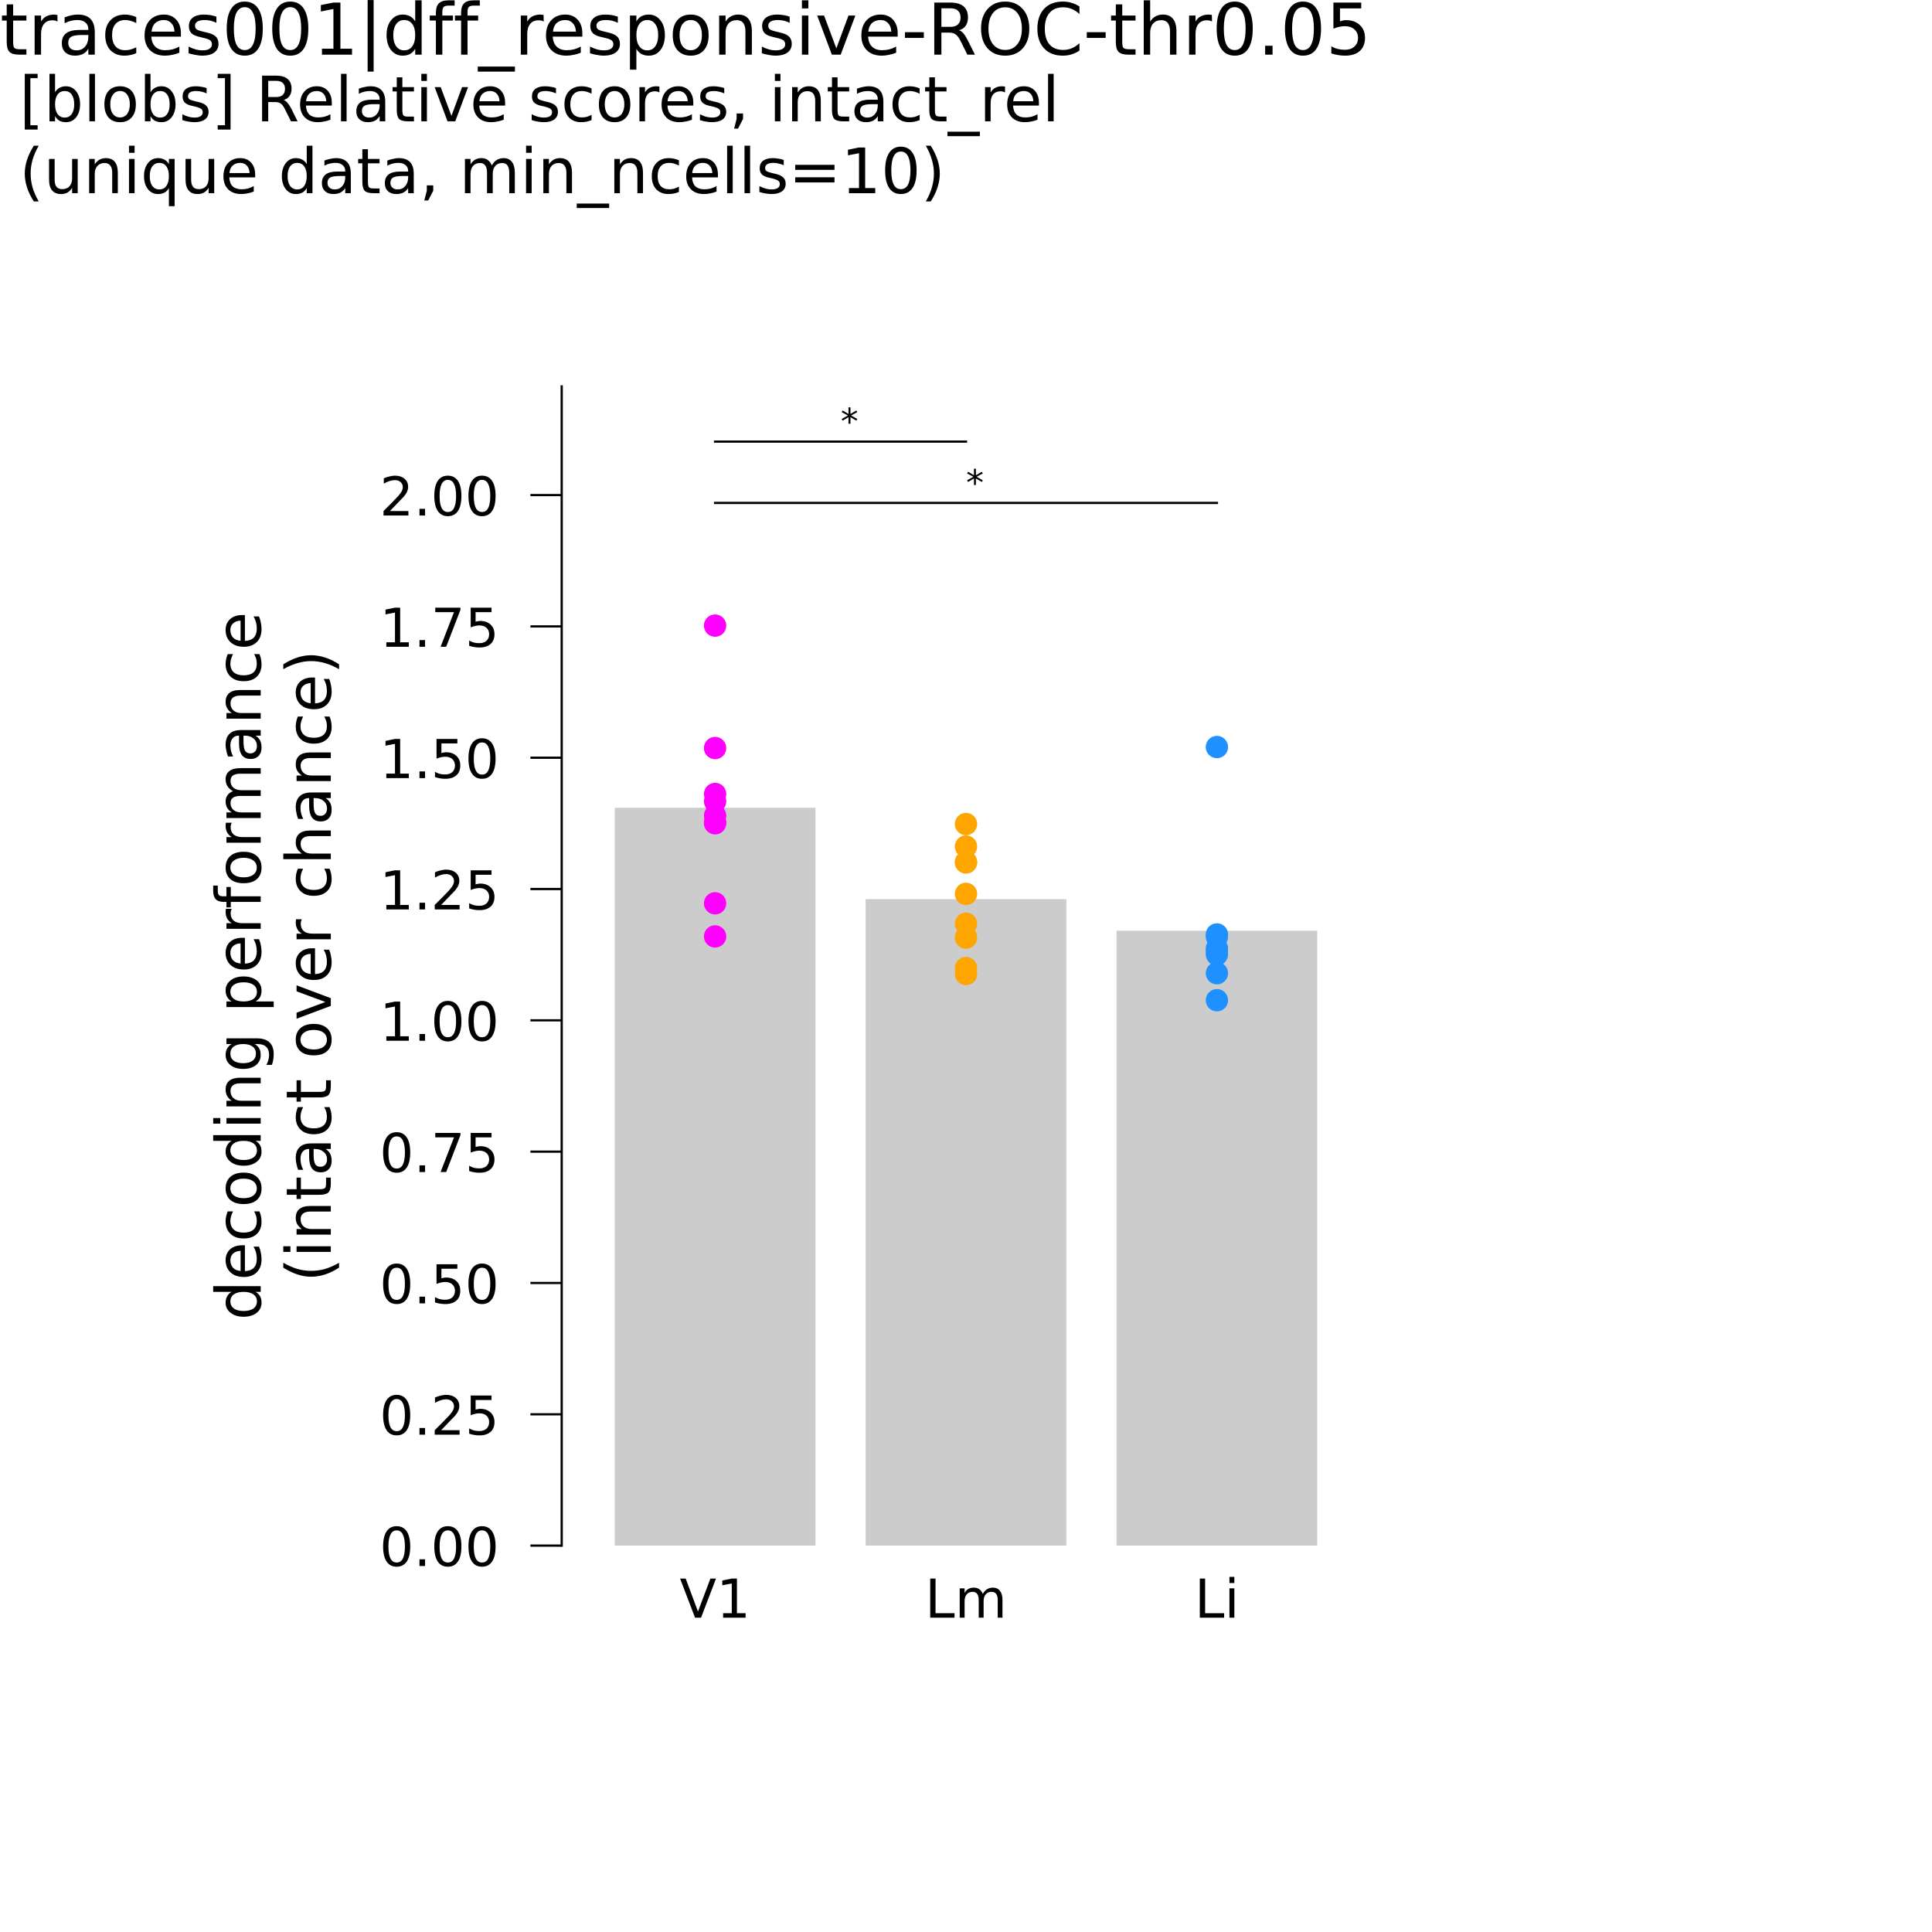
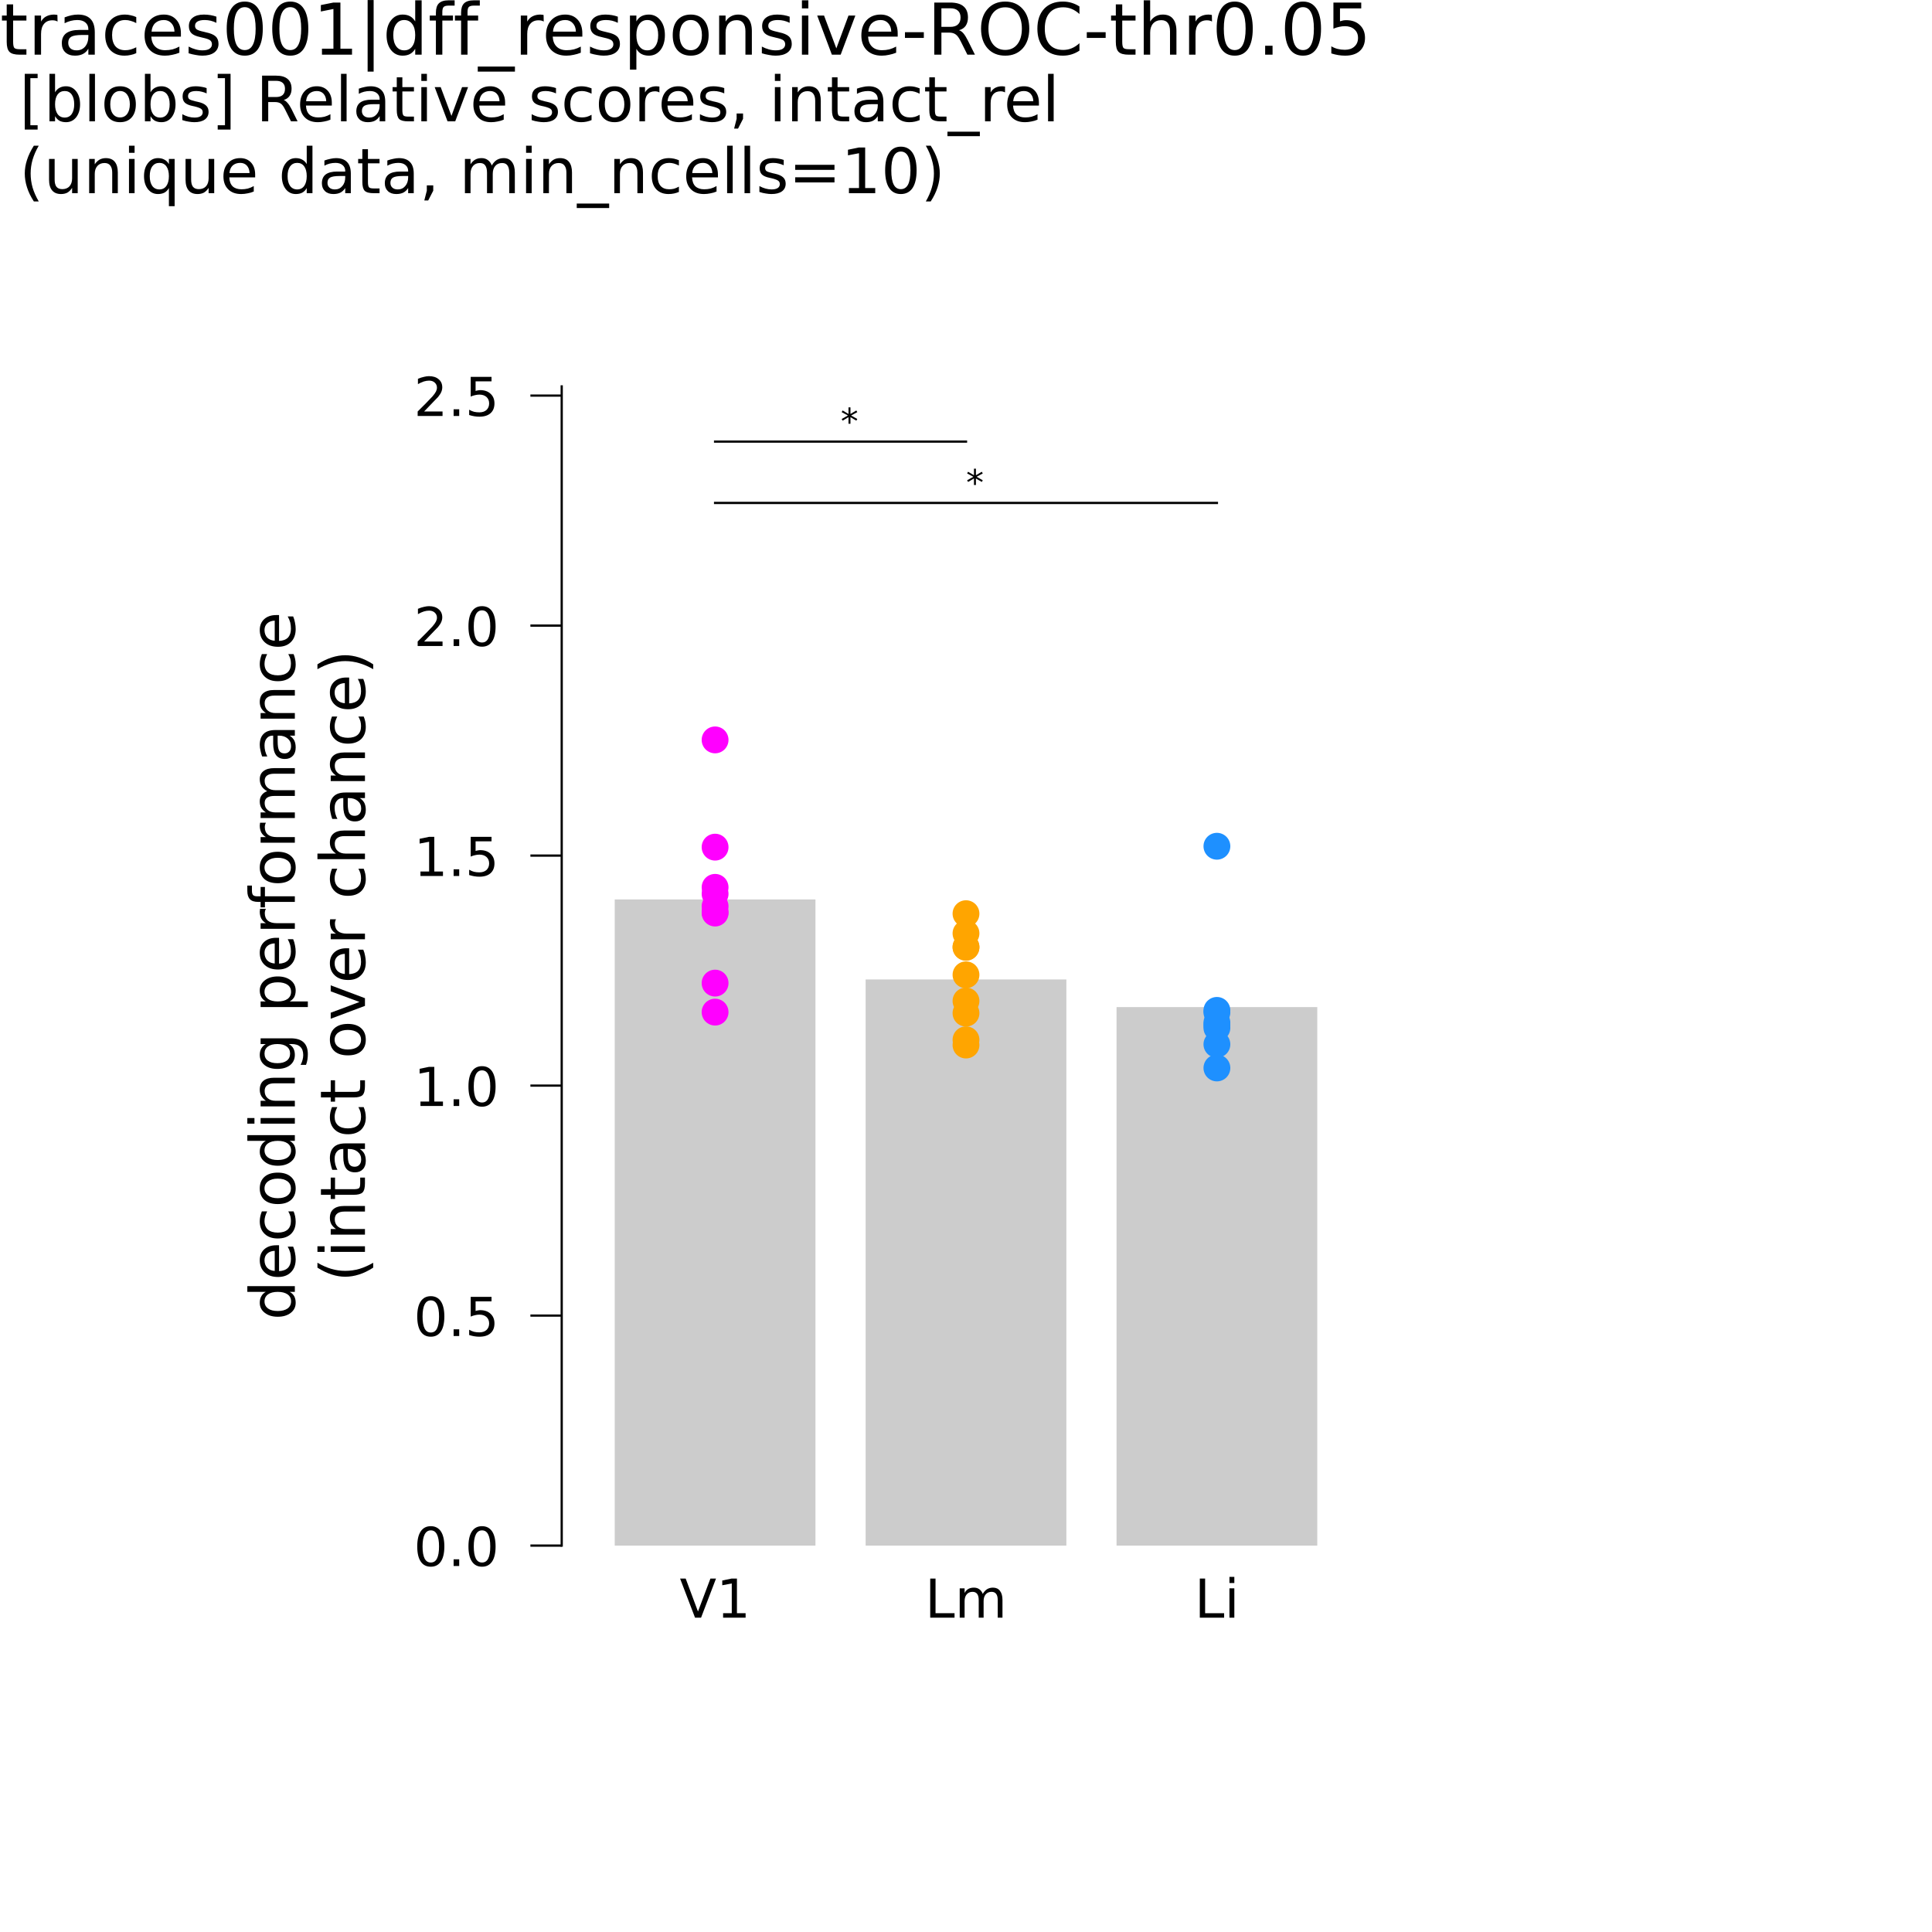
<svg xmlns="http://www.w3.org/2000/svg" xmlns:xlink="http://www.w3.org/1999/xlink" height="216pt" version="1.1" viewBox="0 0 216 216" width="216pt">
  <defs>
    <style type="text/css">*{stroke-linecap:butt;stroke-linejoin:round;}</style>
  </defs>
  <g id="figure_1">
    <g id="patch_1">
      <path d="M 0 216  L 216 216  L 216 0  L 0 0  z " style="fill:#ffffff;" />
    </g>
    <g id="axes_1">
      <g id="patch_2">
        <path d="M 64.8 172.8  L 151.2 172.8  L 151.2 43.2  L 64.8 43.2  z " style="fill:#ffffff;" />
      </g>
      <g id="patch_3">
-         <path clip-path="url(#p20bd253d74)" d="M 68.727 172.8  L 91.169 172.8  L 91.169 90.308  L 68.727 90.308  z " style="fill:#cccccc;" />
+         <path clip-path="url(#p7f6ea13542)" d="M 68.727 172.8  L 91.169 172.8  L 91.169 100.557  L 68.727 100.557  z " style="fill:#cccccc;" />
      </g>
      <g id="patch_4">
-         <path clip-path="url(#p20bd253d74)" d="M 96.779 172.8  L 119.221 172.8  L 119.221 100.525  L 96.779 100.525  z " style="fill:#cccccc;" />
+         <path clip-path="url(#p7f6ea13542)" d="M 96.779 172.8  L 119.221 172.8  L 119.221 109.505  L 96.779 109.505  z " style="fill:#cccccc;" />
      </g>
      <g id="patch_5">
-         <path clip-path="url(#p20bd253d74)" d="M 124.831 172.8  L 147.273 172.8  L 147.273 104.054  L 124.831 104.054  z " style="fill:#cccccc;" />
+         <path clip-path="url(#p7f6ea13542)" d="M 124.831 172.8  L 147.273 172.8  L 147.273 112.595  L 124.831 112.595  z " style="fill:#cccccc;" />
      </g>
      <g id="PathCollection_1">
        <defs>
-           <path d="M 0 1.25  C 0.332 1.25 0.649 1.118 0.884 0.884  C 1.118 0.649 1.25 0.332 1.25 -0  C 1.25 -0.332 1.118 -0.649 0.884 -0.884  C 0.649 -1.118 0.332 -1.25 0 -1.25  C -0.332 -1.25 -0.649 -1.118 -0.884 -0.884  C -1.118 -0.649 -1.25 -0.332 -1.25 0  C -1.25 0.332 -1.118 0.649 -0.884 0.884  C -0.649 1.118 -0.332 1.25 0 1.25  z " id="C0_0_a31d410a63" />
+           <path d="M 0 1.5  C 0.398 1.5 0.779 1.342 1.061 1.061  C 1.342 0.779 1.5 0.398 1.5 -0  C 1.5 -0.398 1.342 -0.779 1.061 -1.061  C 0.779 -1.342 0.398 -1.5 0 -1.5  C -0.398 -1.5 -0.779 -1.342 -1.061 -1.061  C -1.342 -0.779 -1.5 -0.398 -1.5 0  C -1.5 0.398 -1.342 0.779 -1.061 1.061  C -0.779 1.342 -0.398 1.5 0 1.5  z " id="C0_0_0ae5eb0486" />
        </defs>
-         <g clip-path="url(#p20bd253d74)">
-           <use style="fill:#ff00ff;" x="79.948" xlink:href="#C0_0_a31d410a63" y="100.99" />
-         </g>
-         <g clip-path="url(#p20bd253d74)">
-           <use style="fill:#ff00ff;" x="79.948" xlink:href="#C0_0_a31d410a63" y="69.943" />
-         </g>
-         <g clip-path="url(#p20bd253d74)">
-           <use style="fill:#ff00ff;" x="79.948" xlink:href="#C0_0_a31d410a63" y="104.694" />
-         </g>
-         <g clip-path="url(#p20bd253d74)">
-           <use style="fill:#ff00ff;" x="79.948" xlink:href="#C0_0_a31d410a63" y="83.633" />
-         </g>
-         <g clip-path="url(#p20bd253d74)">
-           <use style="fill:#ff00ff;" x="79.948" xlink:href="#C0_0_a31d410a63" y="92.047" />
-         </g>
-         <g clip-path="url(#p20bd253d74)">
-           <use style="fill:#ff00ff;" x="79.948" xlink:href="#C0_0_a31d410a63" y="88.765" />
-         </g>
-         <g clip-path="url(#p20bd253d74)">
-           <use style="fill:#ff00ff;" x="79.948" xlink:href="#C0_0_a31d410a63" y="89.599" />
-         </g>
-         <g clip-path="url(#p20bd253d74)">
-           <use style="fill:#ff00ff;" x="79.948" xlink:href="#C0_0_a31d410a63" y="91.921" />
-         </g>
-         <g clip-path="url(#p20bd253d74)">
-           <use style="fill:#ff00ff;" x="79.948" xlink:href="#C0_0_a31d410a63" y="91.18" />
+         <g clip-path="url(#p7f6ea13542)">
+           <use style="fill:#ff00ff;" x="79.948" xlink:href="#C0_0_0ae5eb0486" y="109.912" />
+         </g>
+         <g clip-path="url(#p7f6ea13542)">
+           <use style="fill:#ff00ff;" x="79.948" xlink:href="#C0_0_0ae5eb0486" y="82.722" />
+         </g>
+         <g clip-path="url(#p7f6ea13542)">
+           <use style="fill:#ff00ff;" x="79.948" xlink:href="#C0_0_0ae5eb0486" y="113.156" />
+         </g>
+         <g clip-path="url(#p7f6ea13542)">
+           <use style="fill:#ff00ff;" x="79.948" xlink:href="#C0_0_0ae5eb0486" y="94.712" />
+         </g>
+         <g clip-path="url(#p7f6ea13542)">
+           <use style="fill:#ff00ff;" x="79.948" xlink:href="#C0_0_0ae5eb0486" y="102.08" />
+         </g>
+         <g clip-path="url(#p7f6ea13542)">
+           <use style="fill:#ff00ff;" x="79.948" xlink:href="#C0_0_0ae5eb0486" y="99.206" />
+         </g>
+         <g clip-path="url(#p7f6ea13542)">
+           <use style="fill:#ff00ff;" x="79.948" xlink:href="#C0_0_0ae5eb0486" y="99.936" />
+         </g>
+         <g clip-path="url(#p7f6ea13542)">
+           <use style="fill:#ff00ff;" x="79.948" xlink:href="#C0_0_0ae5eb0486" y="101.97" />
+         </g>
+         <g clip-path="url(#p7f6ea13542)">
+           <use style="fill:#ff00ff;" x="79.948" xlink:href="#C0_0_0ae5eb0486" y="101.321" />
        </g>
      </g>
      <g id="PathCollection_2">
        <defs>
-           <path d="M 0 1.25  C 0.332 1.25 0.649 1.118 0.884 0.884  C 1.118 0.649 1.25 0.332 1.25 -0  C 1.25 -0.332 1.118 -0.649 0.884 -0.884  C 0.649 -1.118 0.332 -1.25 0 -1.25  C -0.332 -1.25 -0.649 -1.118 -0.884 -0.884  C -1.118 -0.649 -1.25 -0.332 -1.25 0  C -1.25 0.332 -1.118 0.649 -0.884 0.884  C -0.649 1.118 -0.332 1.25 0 1.25  z " id="C1_0_f737bd9dc3" />
+           <path d="M 0 1.5  C 0.398 1.5 0.779 1.342 1.061 1.061  C 1.342 0.779 1.5 0.398 1.5 -0  C 1.5 -0.398 1.342 -0.779 1.061 -1.061  C 0.779 -1.342 0.398 -1.5 0 -1.5  C -0.398 -1.5 -0.779 -1.342 -1.061 -1.061  C -1.342 -0.779 -1.5 -0.398 -1.5 0  C -1.5 0.398 -1.342 0.779 -1.061 1.061  C -0.779 1.342 -0.398 1.5 0 1.5  z " id="C1_0_c408dc6ad8" />
        </defs>
-         <g clip-path="url(#p20bd253d74)">
-           <use style="fill:#ffa500;" x="108" xlink:href="#C1_0_f737bd9dc3" y="108.23" />
-         </g>
-         <g clip-path="url(#p20bd253d74)">
-           <use style="fill:#ffa500;" x="108" xlink:href="#C1_0_f737bd9dc3" y="104.826" />
-         </g>
-         <g clip-path="url(#p20bd253d74)">
-           <use style="fill:#ffa500;" x="108" xlink:href="#C1_0_f737bd9dc3" y="99.933" />
-         </g>
-         <g clip-path="url(#p20bd253d74)">
-           <use style="fill:#ffa500;" x="108" xlink:href="#C1_0_f737bd9dc3" y="96.372" />
-         </g>
-         <g clip-path="url(#p20bd253d74)">
-           <use style="fill:#ffa500;" x="108" xlink:href="#C1_0_f737bd9dc3" y="96.423" />
-         </g>
-         <g clip-path="url(#p20bd253d74)">
-           <use style="fill:#ffa500;" x="108" xlink:href="#C1_0_f737bd9dc3" y="92.127" />
-         </g>
-         <g clip-path="url(#p20bd253d74)">
-           <use style="fill:#ffa500;" x="108" xlink:href="#C1_0_f737bd9dc3" y="94.642" />
-         </g>
-         <g clip-path="url(#p20bd253d74)">
-           <use style="fill:#ffa500;" x="108" xlink:href="#C1_0_f737bd9dc3" y="108.897" />
-         </g>
-         <g clip-path="url(#p20bd253d74)">
-           <use style="fill:#ffa500;" x="108" xlink:href="#C1_0_f737bd9dc3" y="103.272" />
+         <g clip-path="url(#p7f6ea13542)">
+           <use style="fill:#ffa500;" x="108" xlink:href="#C1_0_c408dc6ad8" y="116.252" />
+         </g>
+         <g clip-path="url(#p7f6ea13542)">
+           <use style="fill:#ffa500;" x="108" xlink:href="#C1_0_c408dc6ad8" y="113.271" />
+         </g>
+         <g clip-path="url(#p7f6ea13542)">
+           <use style="fill:#ffa500;" x="108" xlink:href="#C1_0_c408dc6ad8" y="108.987" />
+         </g>
+         <g clip-path="url(#p7f6ea13542)">
+           <use style="fill:#ffa500;" x="108" xlink:href="#C1_0_c408dc6ad8" y="105.868" />
+         </g>
+         <g clip-path="url(#p7f6ea13542)">
+           <use style="fill:#ffa500;" x="108" xlink:href="#C1_0_c408dc6ad8" y="105.912" />
+         </g>
+         <g clip-path="url(#p7f6ea13542)">
+           <use style="fill:#ffa500;" x="108" xlink:href="#C1_0_c408dc6ad8" y="102.151" />
+         </g>
+         <g clip-path="url(#p7f6ea13542)">
+           <use style="fill:#ffa500;" x="108" xlink:href="#C1_0_c408dc6ad8" y="104.353" />
+         </g>
+         <g clip-path="url(#p7f6ea13542)">
+           <use style="fill:#ffa500;" x="108" xlink:href="#C1_0_c408dc6ad8" y="116.836" />
+         </g>
+         <g clip-path="url(#p7f6ea13542)">
+           <use style="fill:#ffa500;" x="108" xlink:href="#C1_0_c408dc6ad8" y="111.911" />
        </g>
      </g>
      <g id="PathCollection_3">
        <defs>
-           <path d="M 0 1.25  C 0.332 1.25 0.649 1.118 0.884 0.884  C 1.118 0.649 1.25 0.332 1.25 -0  C 1.25 -0.332 1.118 -0.649 0.884 -0.884  C 0.649 -1.118 0.332 -1.25 0 -1.25  C -0.332 -1.25 -0.649 -1.118 -0.884 -0.884  C -1.118 -0.649 -1.25 -0.332 -1.25 0  C -1.25 0.332 -1.118 0.649 -0.884 0.884  C -0.649 1.118 -0.332 1.25 0 1.25  z " id="C2_0_47c213c8aa" />
+           <path d="M 0 1.5  C 0.398 1.5 0.779 1.342 1.061 1.061  C 1.342 0.779 1.5 0.398 1.5 -0  C 1.5 -0.398 1.342 -0.779 1.061 -1.061  C 0.779 -1.342 0.398 -1.5 0 -1.5  C -0.398 -1.5 -0.779 -1.342 -1.061 -1.061  C -1.342 -0.779 -1.5 -0.398 -1.5 0  C -1.5 0.398 -1.342 0.779 -1.061 1.061  C -0.779 1.342 -0.398 1.5 0 1.5  z " id="C2_0_5857089031" />
        </defs>
-         <g clip-path="url(#p20bd253d74)">
-           <use style="fill:#1e90ff;" x="136.052" xlink:href="#C2_0_47c213c8aa" y="108.805" />
-         </g>
-         <g clip-path="url(#p20bd253d74)">
-           <use style="fill:#1e90ff;" x="136.052" xlink:href="#C2_0_47c213c8aa" y="106.337" />
-         </g>
-         <g clip-path="url(#p20bd253d74)">
-           <use style="fill:#1e90ff;" x="136.052" xlink:href="#C2_0_47c213c8aa" y="104.474" />
-         </g>
-         <g clip-path="url(#p20bd253d74)">
-           <use style="fill:#1e90ff;" x="136.052" xlink:href="#C2_0_47c213c8aa" y="83.519" />
-         </g>
-         <g clip-path="url(#p20bd253d74)">
-           <use style="fill:#1e90ff;" x="136.052" xlink:href="#C2_0_47c213c8aa" y="106.708" />
-         </g>
-         <g clip-path="url(#p20bd253d74)">
-           <use style="fill:#1e90ff;" x="136.052" xlink:href="#C2_0_47c213c8aa" y="104.732" />
-         </g>
-         <g clip-path="url(#p20bd253d74)">
-           <use style="fill:#1e90ff;" x="136.052" xlink:href="#C2_0_47c213c8aa" y="106.033" />
-         </g>
-         <g clip-path="url(#p20bd253d74)">
-           <use style="fill:#1e90ff;" x="136.052" xlink:href="#C2_0_47c213c8aa" y="111.825" />
+         <g clip-path="url(#p7f6ea13542)">
+           <use style="fill:#1e90ff;" x="136.052" xlink:href="#C2_0_5857089031" y="116.756" />
+         </g>
+         <g clip-path="url(#p7f6ea13542)">
+           <use style="fill:#1e90ff;" x="136.052" xlink:href="#C2_0_5857089031" y="114.594" />
+         </g>
+         <g clip-path="url(#p7f6ea13542)">
+           <use style="fill:#1e90ff;" x="136.052" xlink:href="#C2_0_5857089031" y="112.963" />
+         </g>
+         <g clip-path="url(#p7f6ea13542)">
+           <use style="fill:#1e90ff;" x="136.052" xlink:href="#C2_0_5857089031" y="94.611" />
+         </g>
+         <g clip-path="url(#p7f6ea13542)">
+           <use style="fill:#1e90ff;" x="136.052" xlink:href="#C2_0_5857089031" y="114.919" />
+         </g>
+         <g clip-path="url(#p7f6ea13542)">
+           <use style="fill:#1e90ff;" x="136.052" xlink:href="#C2_0_5857089031" y="113.189" />
+         </g>
+         <g clip-path="url(#p7f6ea13542)">
+           <use style="fill:#1e90ff;" x="136.052" xlink:href="#C2_0_5857089031" y="114.329" />
+         </g>
+         <g clip-path="url(#p7f6ea13542)">
+           <use style="fill:#1e90ff;" x="136.052" xlink:href="#C2_0_5857089031" y="119.4" />
        </g>
      </g>
      <g id="PathCollection_4" />
      <g id="PathCollection_5" />
      <g id="PathCollection_6" />
      <g id="matplotlib.axis_1">
        <g id="xtick_1">
          <g id="line2d_1" />
          <g id="text_1">
            <text style="font-family:DejaVu Sans;font-size:6px;font-stretch:normal;font-style:normal;font-weight:normal;text-anchor:middle;" transform="rotate(-0, 79.94805, 180.8591)" x="79.948" y="180.859">V1</text>
          </g>
        </g>
        <g id="xtick_2">
          <g id="line2d_2" />
          <g id="text_2">
            <text style="font-family:DejaVu Sans;font-size:6px;font-stretch:normal;font-style:normal;font-weight:normal;text-anchor:middle;" transform="rotate(-0, 108, 180.8591)" x="108" y="180.859">Lm</text>
          </g>
        </g>
        <g id="xtick_3">
          <g id="line2d_3" />
          <g id="text_3">
            <text style="font-family:DejaVu Sans;font-size:6px;font-stretch:normal;font-style:normal;font-weight:normal;text-anchor:middle;" transform="rotate(-0, 136.0519, 180.8591)" x="136.052" y="180.859">Li</text>
          </g>
        </g>
      </g>
      <g id="matplotlib.axis_2">
        <g id="ytick_1">
          <g id="line2d_4">
            <defs>
-               <path d="M 0 0  L -3.5 0  " id="m05bf507000" style="stroke:#000000;stroke-width:0.25;" />
+               <path d="M 0 0  L -3.5 0  " id="m685e194d0b" style="stroke:#000000;stroke-width:0.25;" />
            </defs>
            <g>
-               <use style="stroke:#000000;stroke-width:0.25;" x="62.8" xlink:href="#m05bf507000" y="172.8" />
+               <use style="stroke:#000000;stroke-width:0.25;" x="62.8" xlink:href="#m685e194d0b" y="172.8" />
            </g>
          </g>
          <g id="text_4">
-             <text style="font-family:DejaVu Sans;font-size:6px;font-stretch:normal;font-style:normal;font-weight:normal;text-anchor:end;" transform="rotate(-0, 55.8, 175.0795)" x="55.8" y="175.08">0.00</text>
+             <text style="font-family:DejaVu Sans;font-size:6px;font-stretch:normal;font-style:normal;font-weight:normal;text-anchor:end;" transform="rotate(-0, 55.8, 175.0795)" x="55.8" y="175.08">0.0</text>
          </g>
        </g>
        <g id="ytick_2">
          <g id="line2d_5">
            <g>
-               <use style="stroke:#000000;stroke-width:0.25;" x="62.8" xlink:href="#m05bf507000" y="158.119" />
+               <use style="stroke:#000000;stroke-width:0.25;" x="62.8" xlink:href="#m685e194d0b" y="147.086" />
            </g>
          </g>
          <g id="text_5">
-             <text style="font-family:DejaVu Sans;font-size:6px;font-stretch:normal;font-style:normal;font-weight:normal;text-anchor:end;" transform="rotate(-0, 55.8, 160.3983)" x="55.8" y="160.398">0.25</text>
+             <text style="font-family:DejaVu Sans;font-size:6px;font-stretch:normal;font-style:normal;font-weight:normal;text-anchor:end;" transform="rotate(-0, 55.8, 149.3652)" x="55.8" y="149.365">0.5</text>
          </g>
        </g>
        <g id="ytick_3">
          <g id="line2d_6">
            <g>
-               <use style="stroke:#000000;stroke-width:0.25;" x="62.8" xlink:href="#m05bf507000" y="143.438" />
+               <use style="stroke:#000000;stroke-width:0.25;" x="62.8" xlink:href="#m685e194d0b" y="121.371" />
            </g>
          </g>
          <g id="text_6">
-             <text style="font-family:DejaVu Sans;font-size:6px;font-stretch:normal;font-style:normal;font-weight:normal;text-anchor:end;" transform="rotate(-0, 55.8, 145.7171)" x="55.8" y="145.717">0.50</text>
+             <text style="font-family:DejaVu Sans;font-size:6px;font-stretch:normal;font-style:normal;font-weight:normal;text-anchor:end;" transform="rotate(-0, 55.8, 123.651)" x="55.8" y="123.651">1.0</text>
          </g>
        </g>
        <g id="ytick_4">
          <g id="line2d_7">
            <g>
-               <use style="stroke:#000000;stroke-width:0.25;" x="62.8" xlink:href="#m05bf507000" y="128.756" />
+               <use style="stroke:#000000;stroke-width:0.25;" x="62.8" xlink:href="#m685e194d0b" y="95.657" />
            </g>
          </g>
          <g id="text_7">
-             <text style="font-family:DejaVu Sans;font-size:6px;font-stretch:normal;font-style:normal;font-weight:normal;text-anchor:end;" transform="rotate(-0, 55.8, 131.0359)" x="55.8" y="131.036">0.75</text>
+             <text style="font-family:DejaVu Sans;font-size:6px;font-stretch:normal;font-style:normal;font-weight:normal;text-anchor:end;" transform="rotate(-0, 55.8, 97.93667)" x="55.8" y="97.937">1.5</text>
          </g>
        </g>
        <g id="ytick_5">
          <g id="line2d_8">
            <g>
-               <use style="stroke:#000000;stroke-width:0.25;" x="62.8" xlink:href="#m05bf507000" y="114.075" />
+               <use style="stroke:#000000;stroke-width:0.25;" x="62.8" xlink:href="#m685e194d0b" y="69.943" />
            </g>
          </g>
          <g id="text_8">
-             <text style="font-family:DejaVu Sans;font-size:6px;font-stretch:normal;font-style:normal;font-weight:normal;text-anchor:end;" transform="rotate(-0, 55.8, 116.3547)" x="55.8" y="116.355">1.00</text>
+             <text style="font-family:DejaVu Sans;font-size:6px;font-stretch:normal;font-style:normal;font-weight:normal;text-anchor:end;" transform="rotate(-0, 55.8, 72.22239)" x="55.8" y="72.222">2.0</text>
          </g>
        </g>
        <g id="ytick_6">
          <g id="line2d_9">
            <g>
-               <use style="stroke:#000000;stroke-width:0.25;" x="62.8" xlink:href="#m05bf507000" y="99.394" />
+               <use style="stroke:#000000;stroke-width:0.25;" x="62.8" xlink:href="#m685e194d0b" y="44.229" />
            </g>
          </g>
          <g id="text_9">
-             <text style="font-family:DejaVu Sans;font-size:6px;font-stretch:normal;font-style:normal;font-weight:normal;text-anchor:end;" transform="rotate(-0, 55.8, 101.6735)" x="55.8" y="101.674">1.25</text>
-           </g>
-         </g>
-         <g id="ytick_7">
-           <g id="line2d_10">
-             <g>
-               <use style="stroke:#000000;stroke-width:0.25;" x="62.8" xlink:href="#m05bf507000" y="84.713" />
-             </g>
-           </g>
-           <g id="text_10">
-             <text style="font-family:DejaVu Sans;font-size:6px;font-stretch:normal;font-style:normal;font-weight:normal;text-anchor:end;" transform="rotate(-0, 55.8, 86.99233)" x="55.8" y="86.992">1.50</text>
-           </g>
-         </g>
-         <g id="ytick_8">
-           <g id="line2d_11">
-             <g>
-               <use style="stroke:#000000;stroke-width:0.25;" x="62.8" xlink:href="#m05bf507000" y="70.032" />
-             </g>
-           </g>
-           <g id="text_11">
-             <text style="font-family:DejaVu Sans;font-size:6px;font-stretch:normal;font-style:normal;font-weight:normal;text-anchor:end;" transform="rotate(-0, 55.8, 72.31113)" x="55.8" y="72.311">1.75</text>
-           </g>
-         </g>
-         <g id="ytick_9">
-           <g id="line2d_12">
-             <g>
-               <use style="stroke:#000000;stroke-width:0.25;" x="62.8" xlink:href="#m05bf507000" y="55.35" />
-             </g>
-           </g>
-           <g id="text_12">
-             <text style="font-family:DejaVu Sans;font-size:6px;font-stretch:normal;font-style:normal;font-weight:normal;text-anchor:end;" transform="rotate(-0, 55.8, 57.62993)" x="55.8" y="57.63">2.00</text>
-           </g>
-         </g>
-         <g id="text_13">
-           <text style="font-family:DejaVu Sans;font-size:7px;font-stretch:normal;font-style:normal;font-weight:normal;" transform="translate(29.14637 147.6041)rotate(-90)">decoding performance</text>
-           <text style="font-family:DejaVu Sans;font-size:7px;font-stretch:normal;font-style:normal;font-weight:normal;" transform="translate(36.98484 143.3489)rotate(-90)">(intact over chance)</text>
-         </g>
-       </g>
-       <g id="line2d_13">
-         <path clip-path="url(#p20bd253d74)" d="M 136.052 56.229  L 136.052 56.229  L 79.948 56.229  L 79.948 56.229  " style="fill:none;stroke:#000000;stroke-linecap:square;stroke-width:0.25;" />
-       </g>
-       <g id="line2d_14">
-         <path clip-path="url(#p20bd253d74)" d="M 108 49.371  L 108 49.371  L 79.948 49.371  L 79.948 49.371  " style="fill:none;stroke:#000000;stroke-linecap:square;stroke-width:0.25;" />
+             <text style="font-family:DejaVu Sans;font-size:6px;font-stretch:normal;font-style:normal;font-weight:normal;text-anchor:end;" transform="rotate(-0, 55.8, 46.5081)" x="55.8" y="46.508">2.5</text>
+           </g>
+         </g>
+         <g id="text_10">
+           <text style="font-family:DejaVu Sans;font-size:7px;font-stretch:normal;font-style:normal;font-weight:normal;" transform="translate(32.96388 147.6041)rotate(-90)">decoding performance</text>
+           <text style="font-family:DejaVu Sans;font-size:7px;font-stretch:normal;font-style:normal;font-weight:normal;" transform="translate(40.80234 143.3489)rotate(-90)">(intact over chance)</text>
+         </g>
+       </g>
+       <g id="line2d_10">
+         <path clip-path="url(#p7f6ea13542)" d="M 136.052 56.229  L 136.052 56.229  L 79.948 56.229  L 79.948 56.229  " style="fill:none;stroke:#000000;stroke-linecap:square;stroke-width:0.25;" />
+       </g>
+       <g id="line2d_11">
+         <path clip-path="url(#p7f6ea13542)" d="M 108 49.371  L 108 49.371  L 79.948 49.371  L 79.948 49.371  " style="fill:none;stroke:#000000;stroke-linecap:square;stroke-width:0.25;" />
      </g>
      <g id="patch_6">
        <path d="M 62.8 172.8  L 62.8 43.2  " style="fill:none;stroke:#000000;stroke-linecap:square;stroke-linejoin:miter;stroke-width:0.25;" />
      </g>
-       <g id="text_14">
+       <g id="text_11">
        <text style="font-family:DejaVu Sans;font-size:4px;font-stretch:normal;font-style:normal;font-weight:normal;text-anchor:start;" transform="rotate(-0, 108, 55.37143)" x="108" y="55.371">*</text>
      </g>
-       <g id="text_15">
+       <g id="text_12">
        <text style="font-family:DejaVu Sans;font-size:4px;font-stretch:normal;font-style:normal;font-weight:normal;text-anchor:start;" transform="rotate(-0, 93.97403, 48.51429)" x="93.974" y="48.514">*</text>
      </g>
    </g>
-     <g id="text_16">
+     <g id="text_13">
      <text style="font-family:DejaVu Sans;font-size:7px;font-stretch:normal;font-style:normal;font-weight:normal;" transform="translate(2.16 13.56684)">[blobs] Relative scores, intact_rel</text>
      <text style="font-family:DejaVu Sans;font-size:7px;font-stretch:normal;font-style:normal;font-weight:normal;" transform="translate(2.16 21.6)">(unique data, min_ncells=10)</text>
    </g>
-     <g id="text_17">
+     <g id="text_14">
      <text style="font-family:DejaVu Sans;font-size:8px;font-stretch:normal;font-style:normal;font-weight:normal;text-anchor:start;" transform="rotate(-0, 0, 6.11375)" x="0" y="6.114">traces001|dff_responsive-ROC-thr0.05</text>
    </g>
  </g>
  <defs>
-     <clipPath id="p20bd253d74">
+     <clipPath id="p7f6ea13542">
      <rect height="129.6" width="86.4" x="64.8" y="43.2" />
    </clipPath>
  </defs>
</svg>
